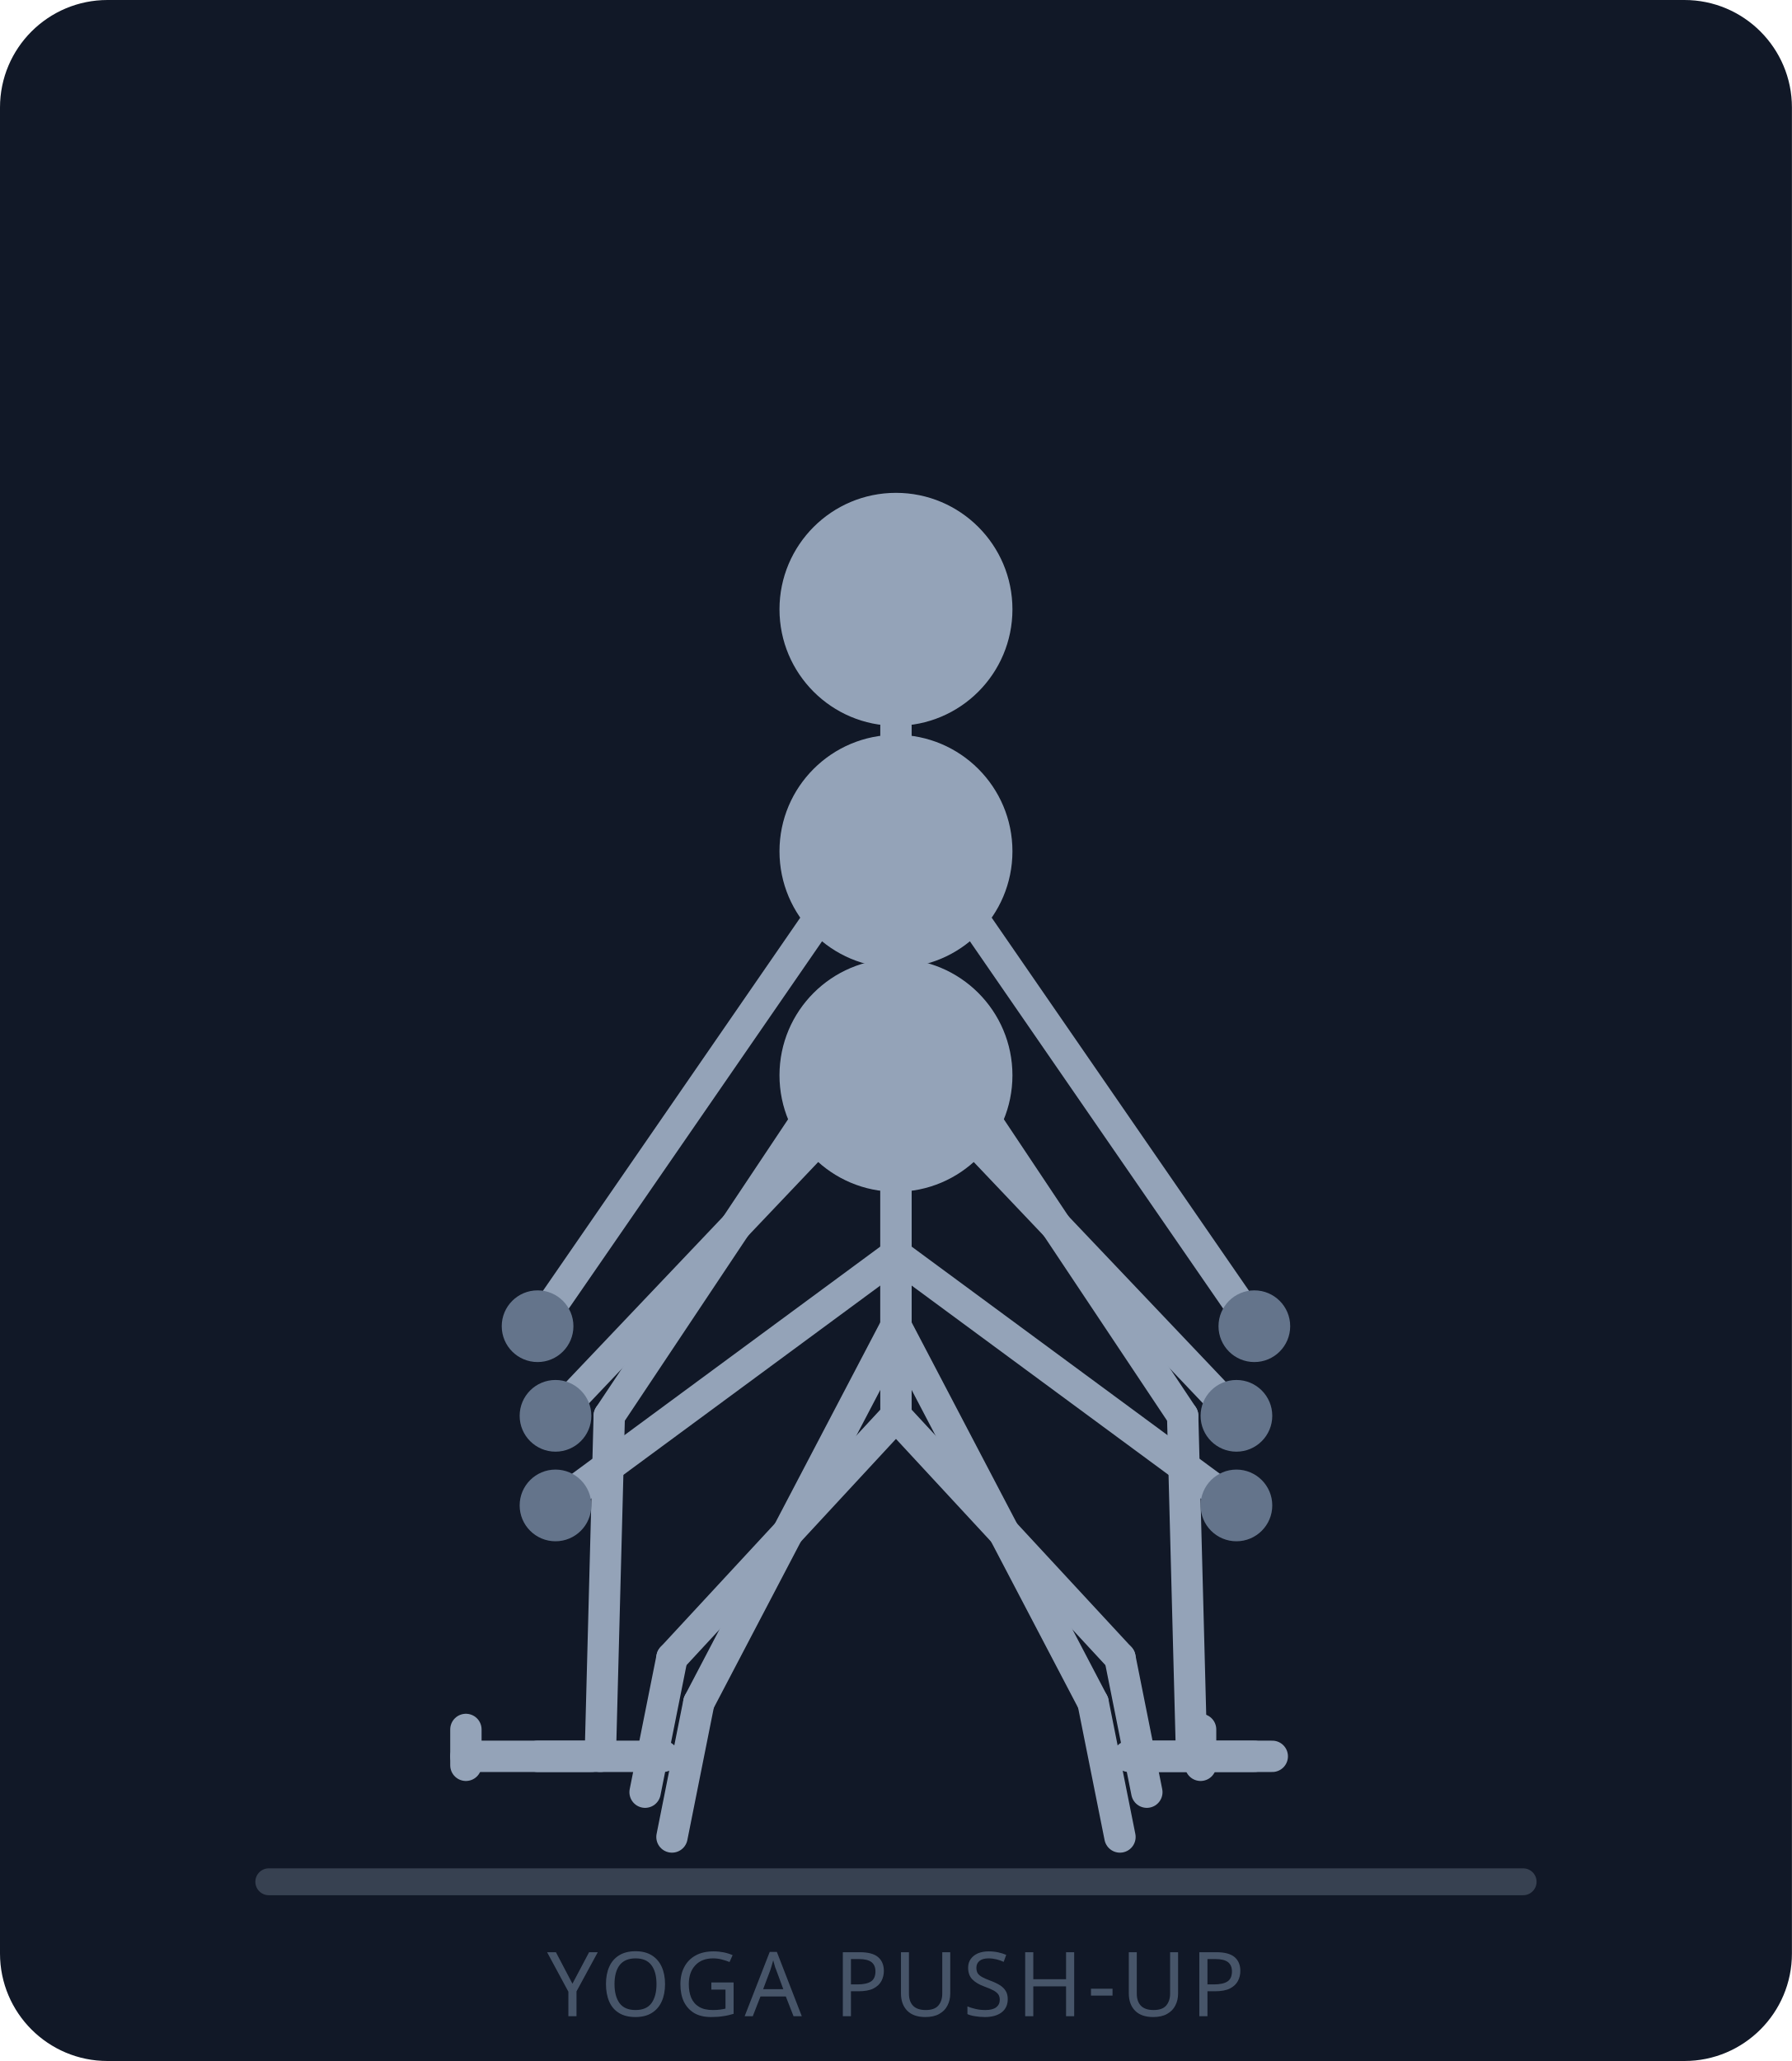
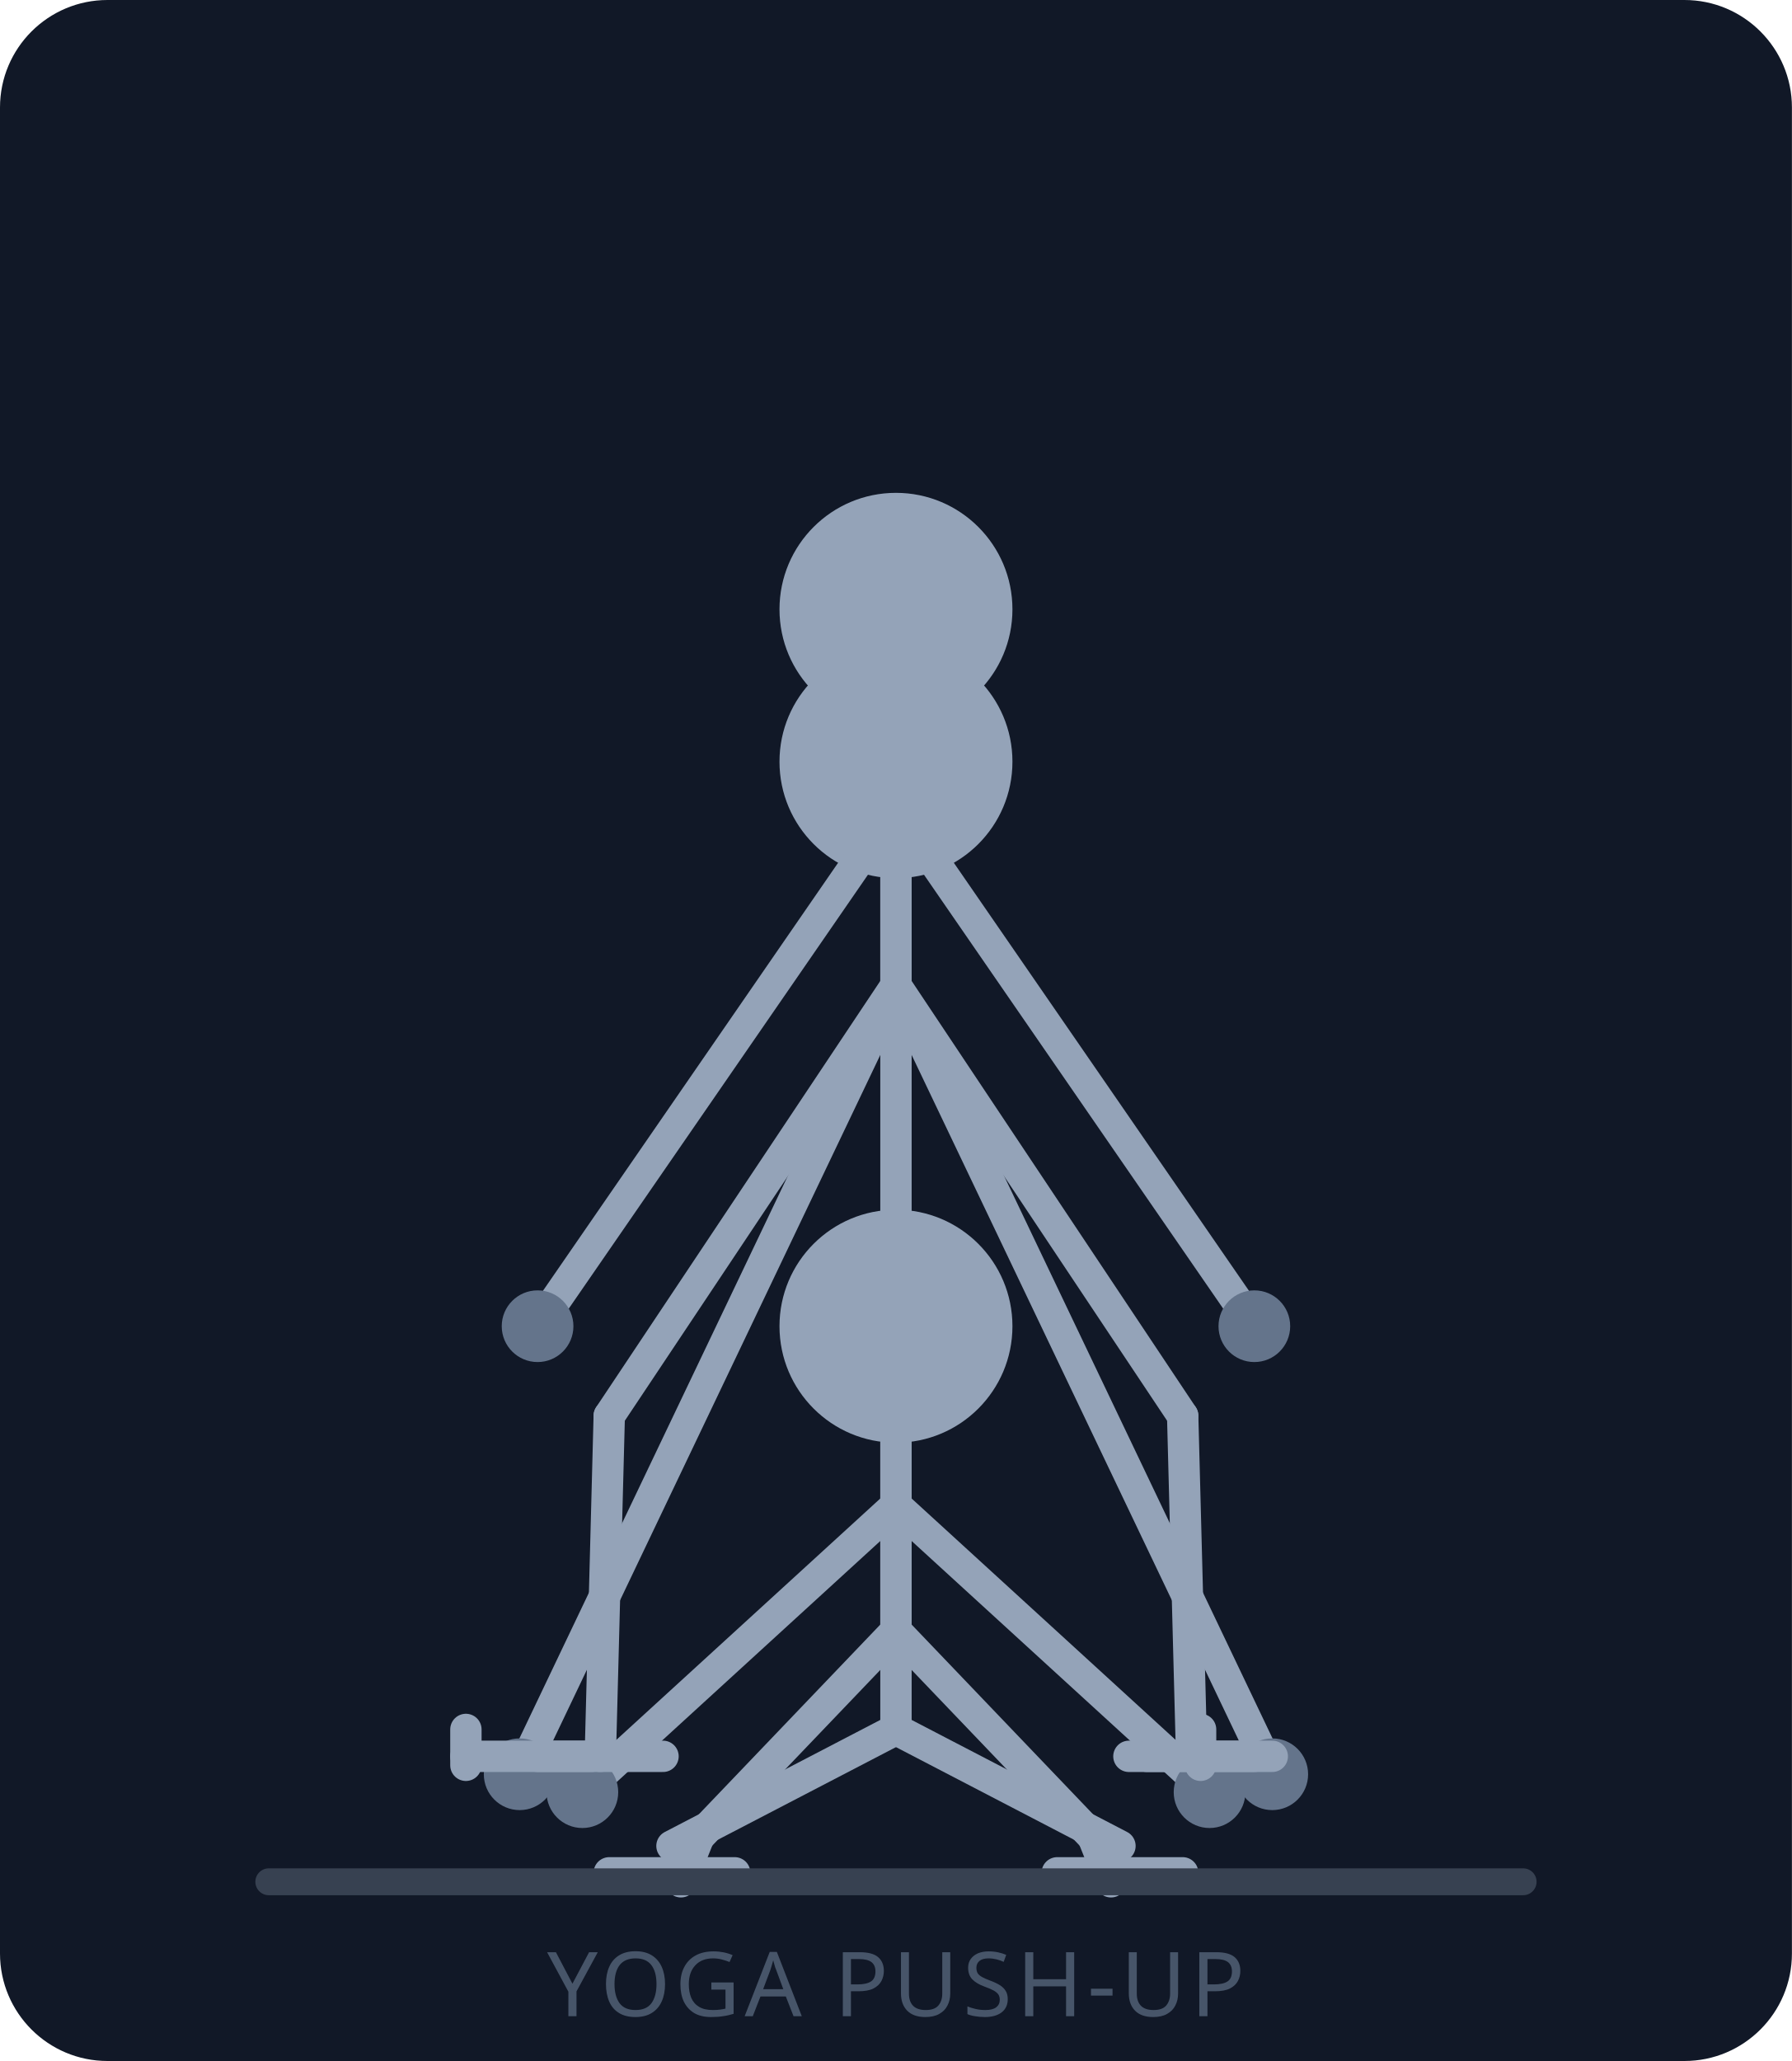
<svg xmlns="http://www.w3.org/2000/svg" viewBox="0 0 200 230">
  <rect width="200" height="230" fill="#111827" rx="12" />
  <style>
    .f1{animation:sh1 4s linear infinite}.f2{animation:sh2 4s linear infinite}.f3{animation:sh3 4s linear infinite}
    @keyframes sh1{0%,27%{opacity:1}33%,90%{opacity:0}100%{opacity:1}}
    @keyframes sh2{0%,33%{opacity:0}40%,60%{opacity:1}66%,100%{opacity:0}}
    @keyframes sh3{0%,66%{opacity:0}72%,93%{opacity:1}100%{opacity:0}}
  </style>
  <g class="f1" stroke="#94a3b8" stroke-width="3.5" stroke-linecap="round" fill="none">
+     <circle cx="100" cy="148" r="13" fill="#94a3b8" stroke="none" />
+     <line x1="100" y1="161" x2="100" y2="182" />
+     <line x1="100" y1="168" x2="65" y2="200" />
+     <line x1="100" y1="168" x2="135" y2="200" />
+     <line x1="100" y1="182" x2="78" y2="205" />
+     <line x1="100" y1="182" x2="122" y2="205" />
+     <line x1="78" y1="205" x2="76" y2="210" />
+     <line x1="122" y1="205" x2="124" y2="210" />
+     <circle cx="65" cy="200" r="4" fill="#64748b" stroke="none" />
+     <circle cx="135" cy="200" r="4" fill="#64748b" stroke="none" />
+   </g>
+   <g class="f2" stroke="#94a3b8" stroke-width="3.5" stroke-linecap="round" fill="none">
+     <circle cx="100" cy="85" r="13" fill="#94a3b8" stroke="none" />
+     <line x1="100" y1="98" x2="100" y2="193" />
+     <line x1="100" y1="110" x2="58" y2="198" />
+     <line x1="100" y1="110" x2="142" y2="198" />
+     <line x1="100" y1="193" x2="75" y2="206" />
+     <line x1="100" y1="193" x2="125" y2="206" />
+     <line x1="68" y1="209" x2="82" y2="209" />
+     <line x1="118" y1="209" x2="132" y2="209" />
+     <circle cx="58" cy="198" r="4" fill="#64748b" stroke="none" />
+     <circle cx="142" cy="198" r="4" fill="#64748b" stroke="none" />
+   </g>
+   <g class="f3" stroke="#94a3b8" stroke-width="3.5" stroke-linecap="round" fill="none">
    <circle cx="100" cy="68" r="13" fill="#94a3b8" stroke="none" />
    <line x1="100" y1="81" x2="100" y2="110" />
    <line x1="100" y1="90" x2="60" y2="148" />
    <line x1="100" y1="90" x2="140" y2="148" />
    <line x1="100" y1="110" x2="68" y2="158" />
    <line x1="100" y1="110" x2="132" y2="158" />
    <line x1="60" y1="196" x2="74" y2="196" />
    <line x1="126" y1="196" x2="140" y2="196" />
    <line x1="68" y1="158" x2="67" y2="196" />
    <line x1="132" y1="158" x2="133" y2="196" />
    <line x1="52" y1="196" x2="66" y2="196" />
    <line x1="52" y1="193" x2="52" y2="197" />
    <line x1="134" y1="193" x2="134" y2="197" />
    <line x1="128" y1="196" x2="142" y2="196" />
    <circle cx="60" cy="148" r="4" fill="#64748b" stroke="none" />
    <circle cx="140" cy="148" r="4" fill="#64748b" stroke="none" />
  </g>
-   <g class="f2" stroke="#94a3b8" stroke-width="3.5" stroke-linecap="round" fill="none">
-     <circle cx="100" cy="120" r="13" fill="#94a3b8" stroke="none" />
-     <line x1="100" y1="133" x2="100" y2="158" />
-     <line x1="100" y1="140" x2="62" y2="168" />
-     <line x1="100" y1="140" x2="138" y2="168" />
-     <line x1="100" y1="158" x2="75" y2="185" />
-     <line x1="100" y1="158" x2="125" y2="185" />
-     <line x1="75" y1="185" x2="72" y2="200" />
-     <line x1="125" y1="185" x2="128" y2="200" />
-     <circle cx="62" cy="168" r="4" fill="#64748b" stroke="none" />
-     <circle cx="138" cy="168" r="4" fill="#64748b" stroke="none" />
-   </g>
-   <g class="f3" stroke="#94a3b8" stroke-width="3.5" stroke-linecap="round" fill="none">
-     <circle cx="100" cy="95" r="13" fill="#94a3b8" stroke="none" />
-     <line x1="100" y1="108" x2="100" y2="148" />
-     <line x1="100" y1="118" x2="62" y2="158" />
-     <line x1="100" y1="118" x2="138" y2="158" />
-     <line x1="100" y1="148" x2="78" y2="190" />
-     <line x1="100" y1="148" x2="122" y2="190" />
-     <line x1="78" y1="190" x2="75" y2="205" />
-     <line x1="122" y1="190" x2="125" y2="205" />
-     <circle cx="62" cy="158" r="4" fill="#64748b" stroke="none" />
-     <circle cx="138" cy="158" r="4" fill="#64748b" stroke="none" />
-   </g>
  <line x1="30" y1="210" x2="170" y2="210" stroke="#374151" stroke-width="3" stroke-linecap="round" />
  <text x="100" y="225" font-family="sans-serif" font-size="10" fill="#475569" text-anchor="middle" letter-spacing="0.5">YOGA PUSH-UP</text>
</svg>
